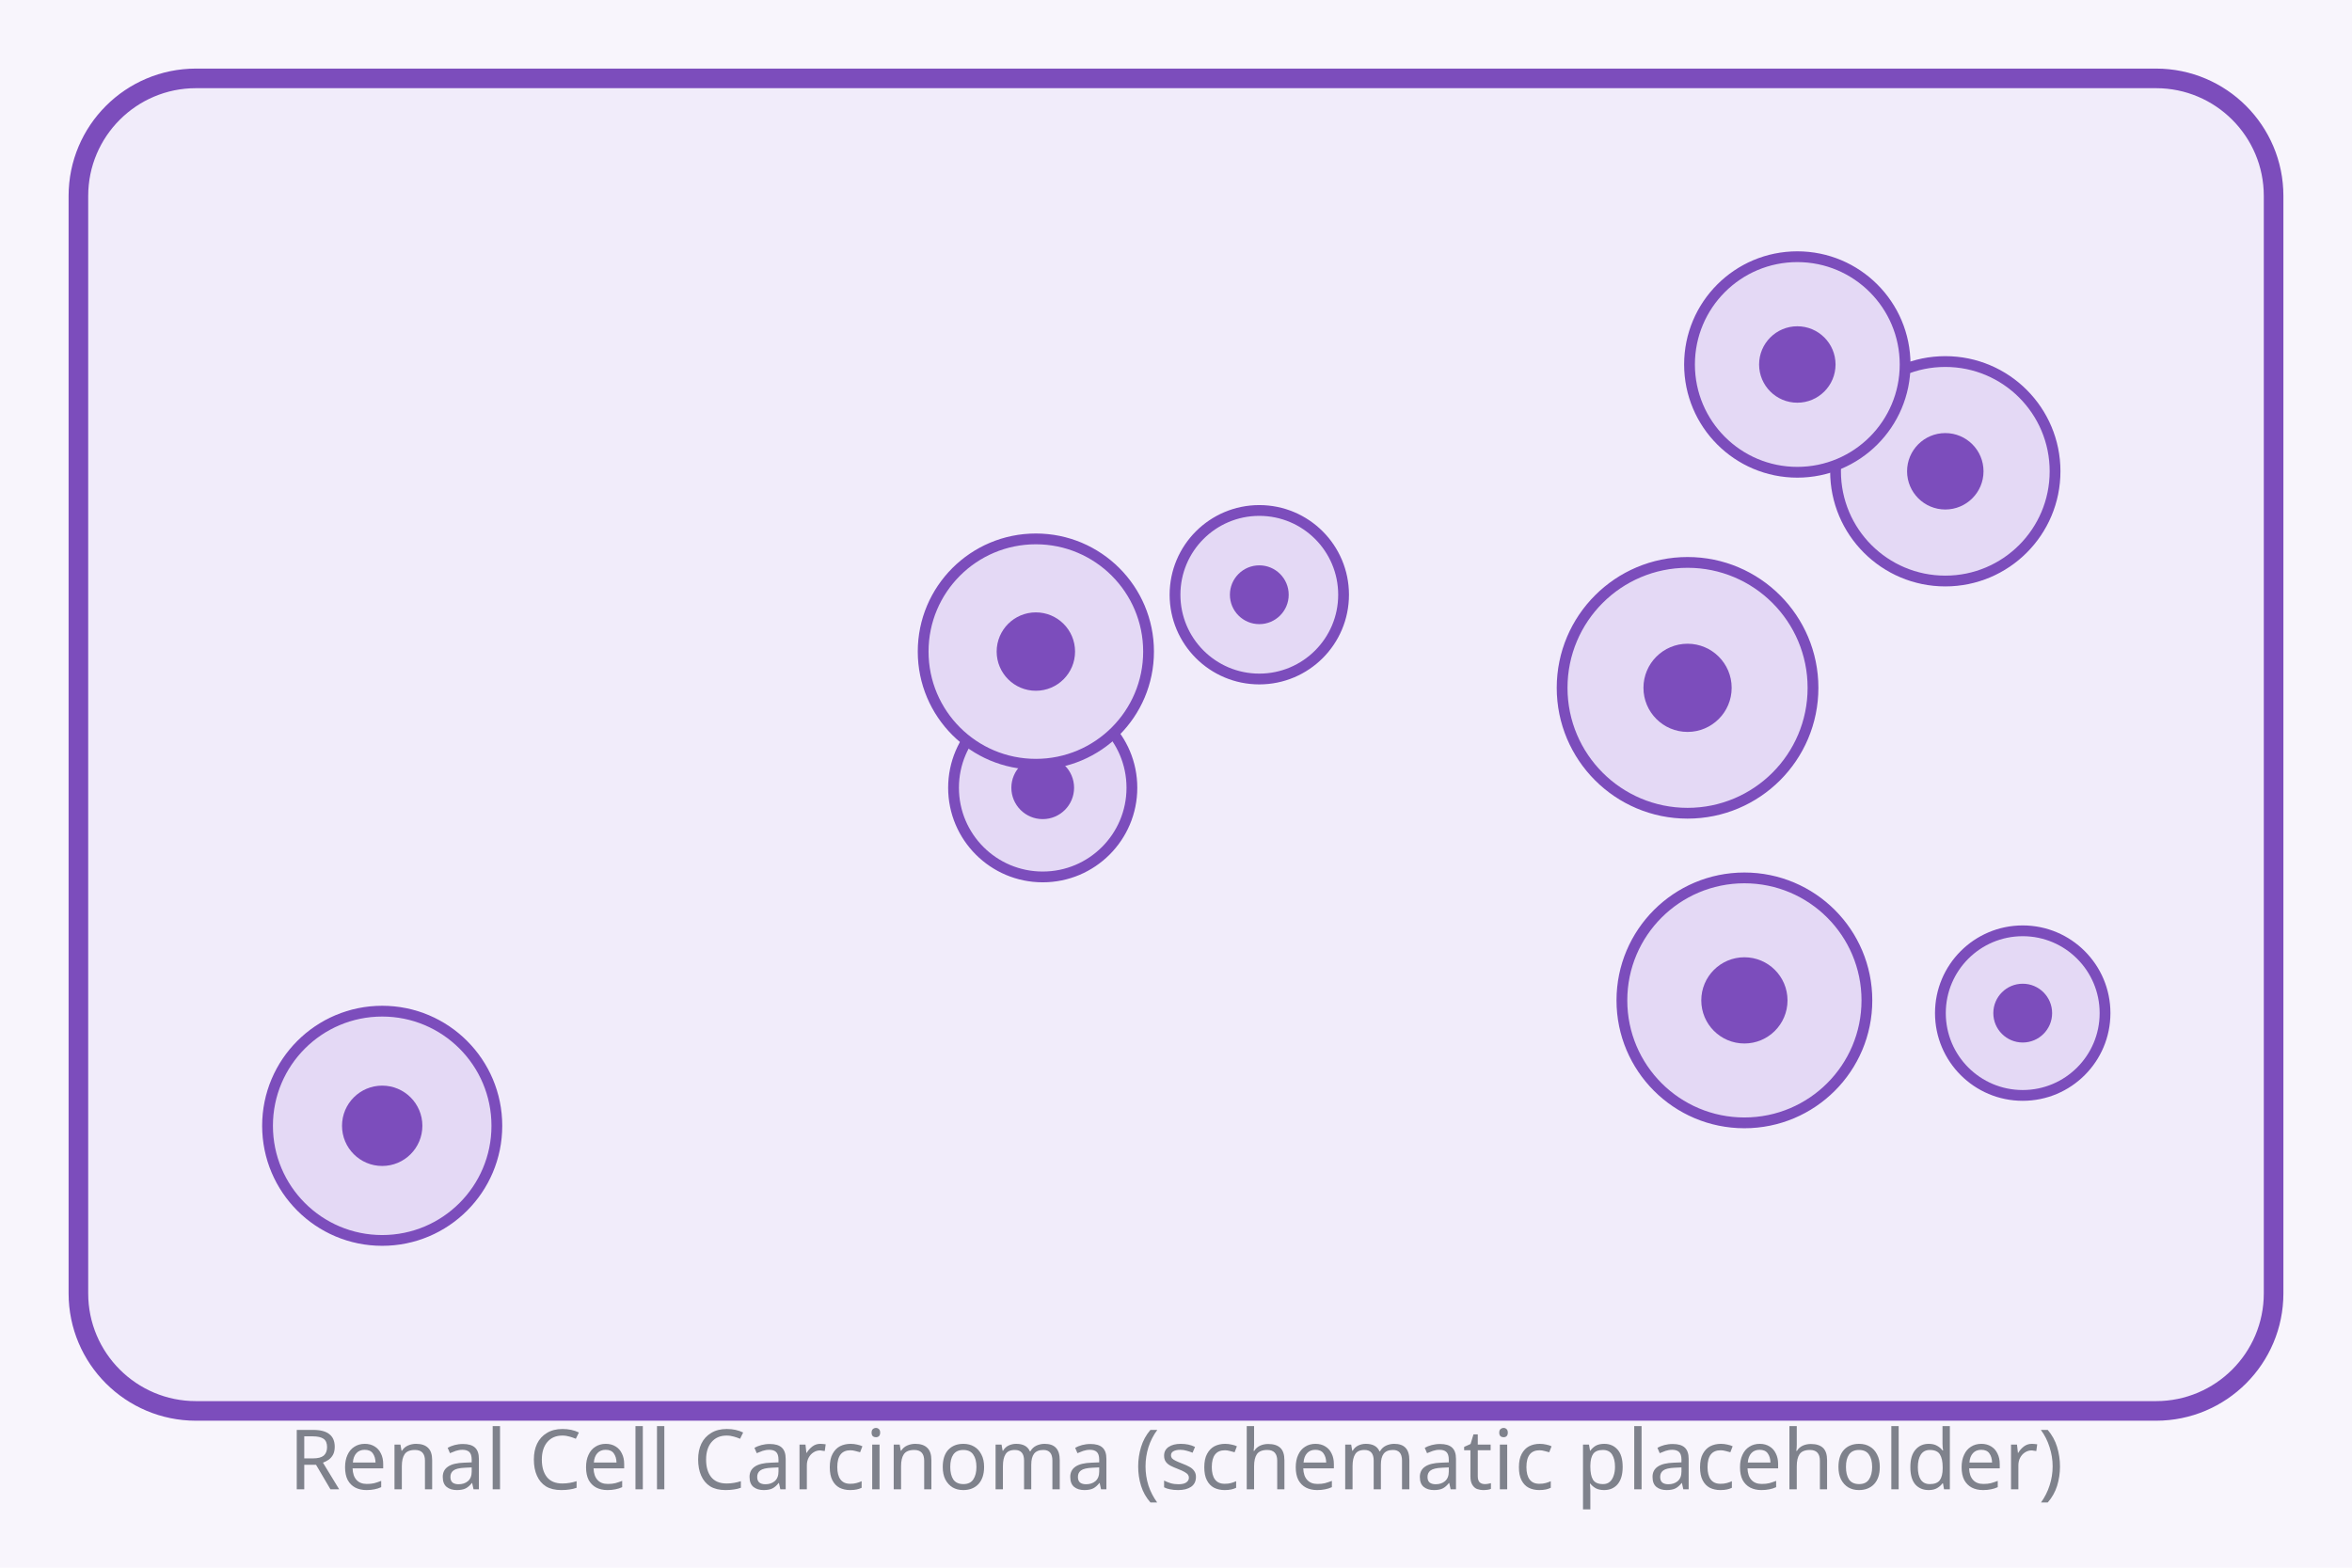
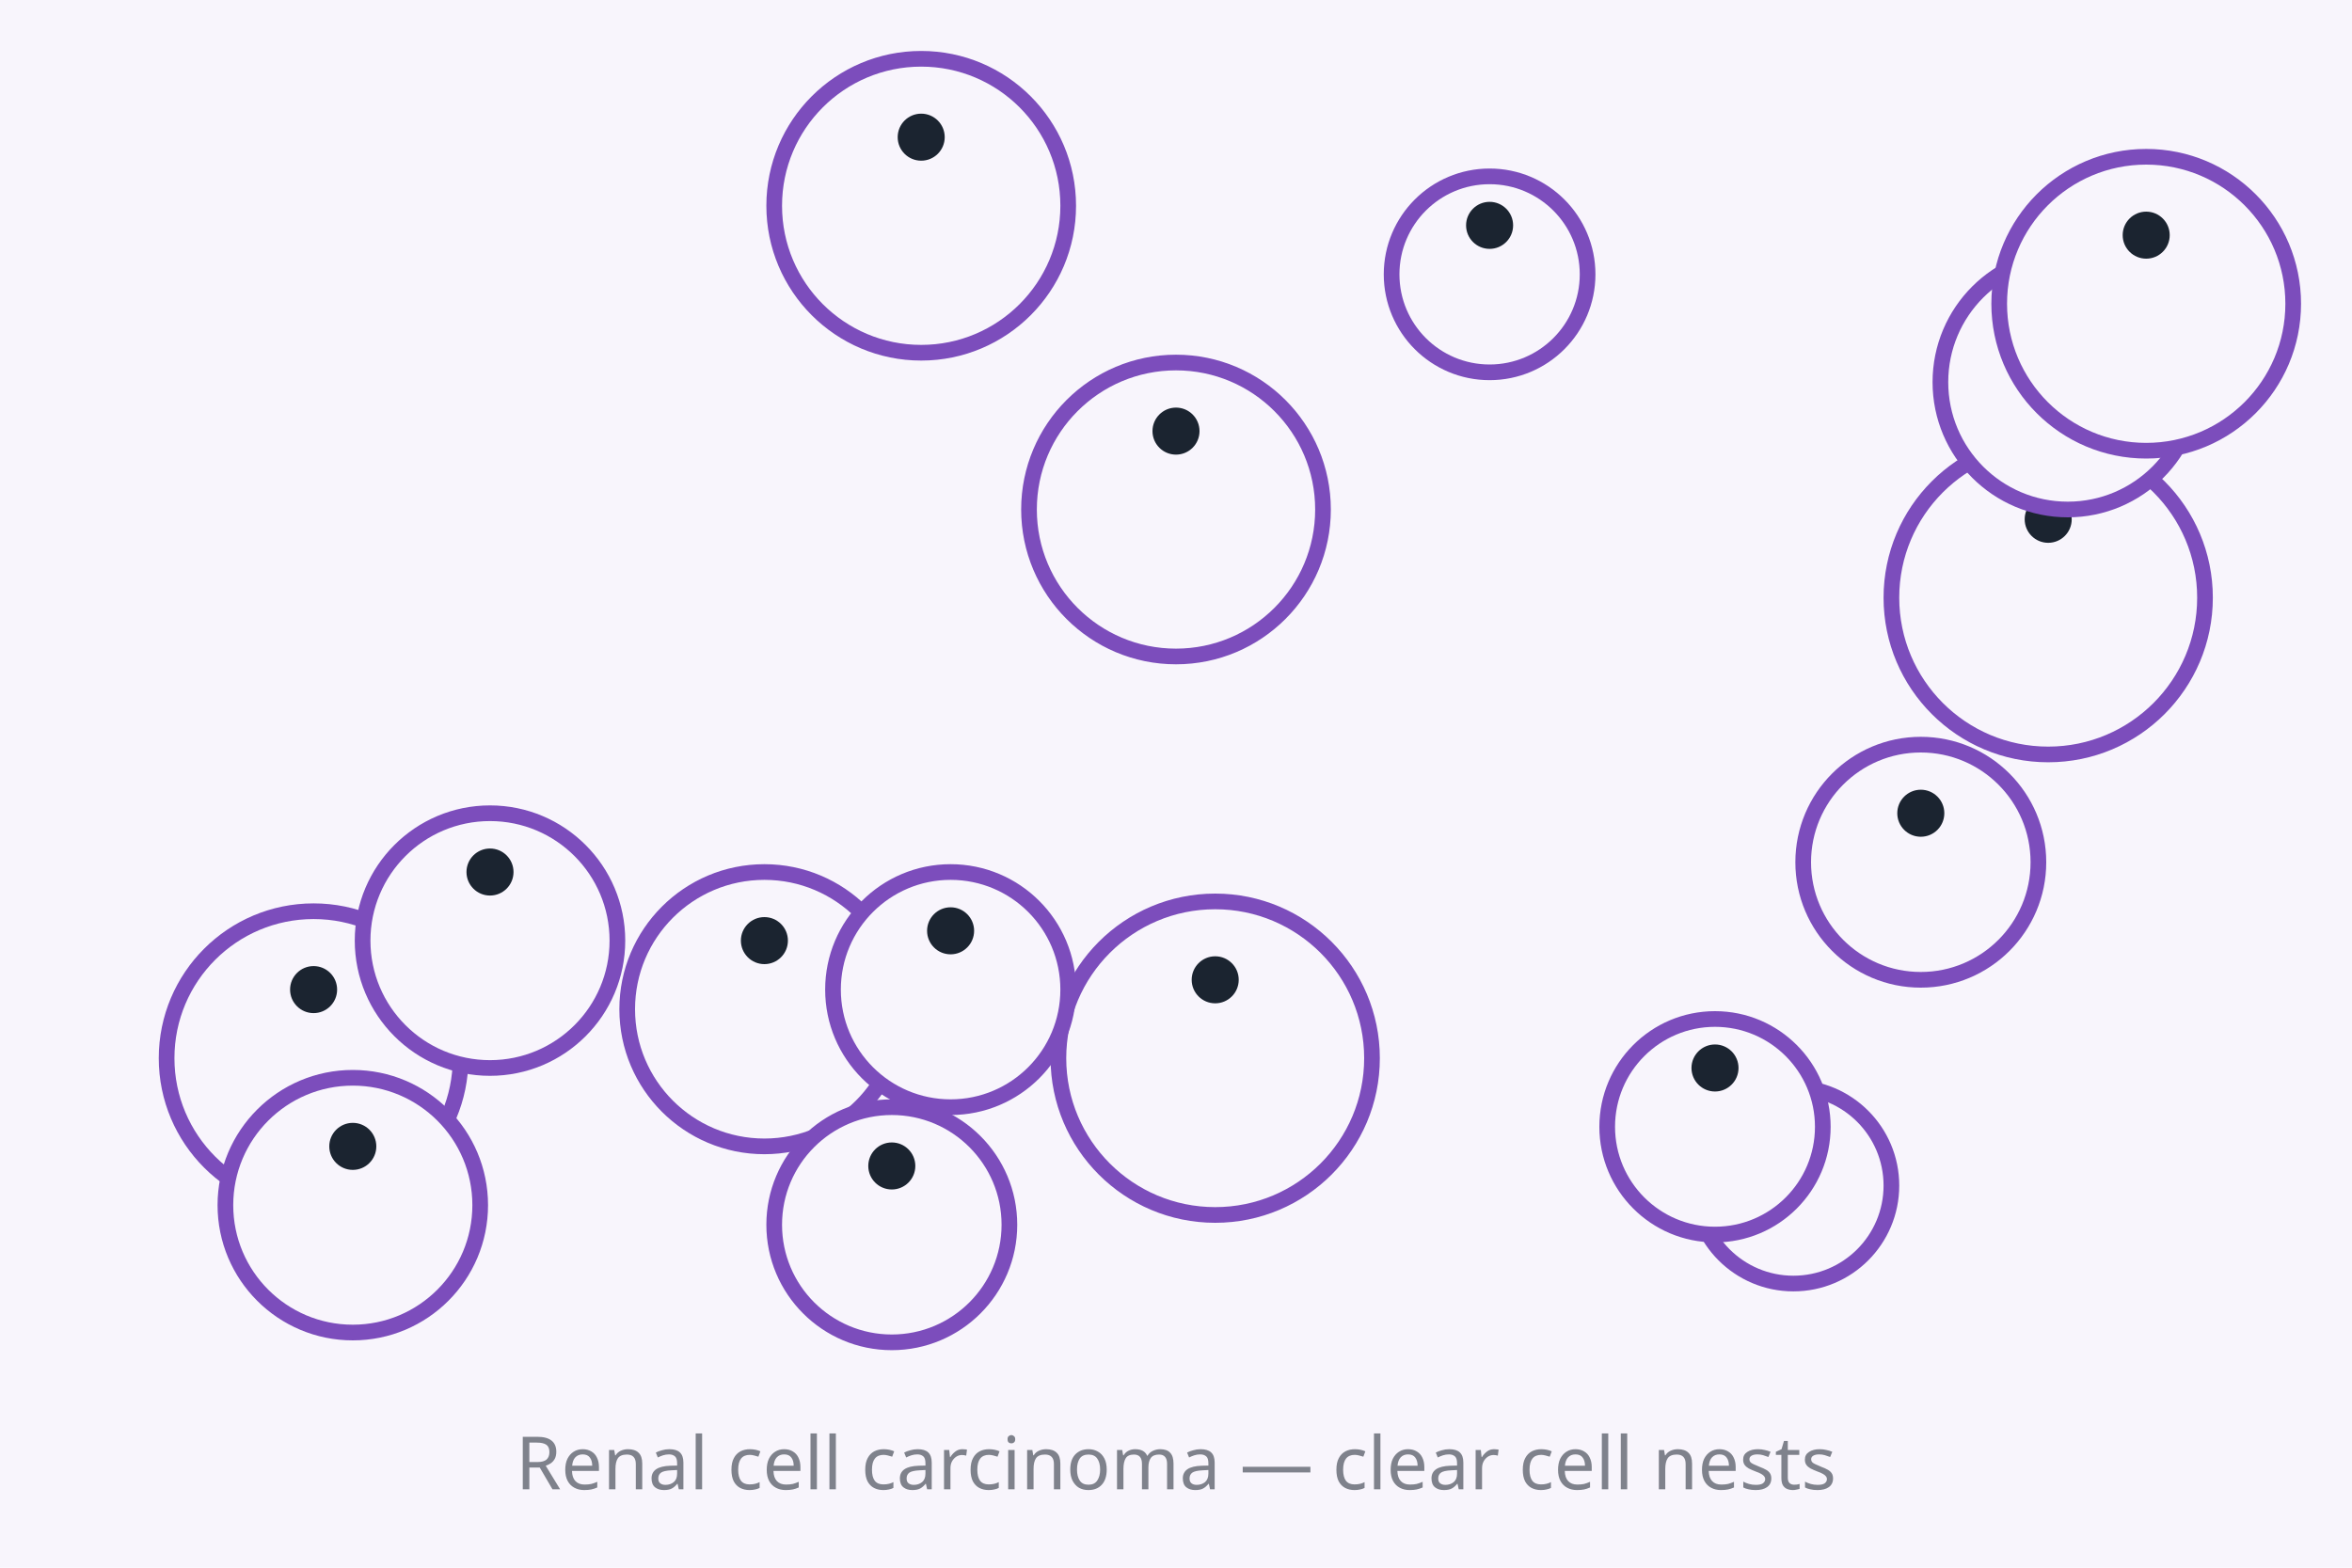
<svg xmlns="http://www.w3.org/2000/svg" viewBox="0 0 240 160" width="240" height="160">
  <rect width="240" height="160" fill="#f8f5fc" />
-   <rect x="8" y="8" width="224" height="136" rx="12" fill="#F1ECFA" stroke="#7C4DBC" stroke-width="2" />
-   <circle cx="198.5" cy="48.1" r="11.2" fill="#E4D9F5" stroke="#7C4DBC" stroke-width="1.1" />
-   <circle cx="198.5" cy="48.1" r="3.9" fill="#7C4DBC" />
-   <circle cx="106.4" cy="80.4" r="9.1" fill="#E4D9F5" stroke="#7C4DBC" stroke-width="1.1" />
-   <circle cx="106.4" cy="80.4" r="3.2" fill="#7C4DBC" />
-   <circle cx="39.0" cy="114.9" r="11.7" fill="#E4D9F5" stroke="#7C4DBC" stroke-width="1.1" />
-   <circle cx="39.0" cy="114.9" r="4.1" fill="#7C4DBC" />
-   <circle cx="105.7" cy="66.5" r="11.5" fill="#E4D9F5" stroke="#7C4DBC" stroke-width="1.1" />
-   <circle cx="105.7" cy="66.5" r="4.0" fill="#7C4DBC" />
-   <circle cx="206.4" cy="103.4" r="8.4" fill="#E4D9F5" stroke="#7C4DBC" stroke-width="1.1" />
-   <circle cx="206.4" cy="103.4" r="3.0" fill="#7C4DBC" />
-   <circle cx="178.0" cy="102.1" r="12.5" fill="#E4D9F5" stroke="#7C4DBC" stroke-width="1.1" />
-   <circle cx="178.0" cy="102.1" r="4.4" fill="#7C4DBC" />
-   <circle cx="172.2" cy="70.2" r="12.8" fill="#E4D9F5" stroke="#7C4DBC" stroke-width="1.1" />
-   <circle cx="172.2" cy="70.2" r="4.5" fill="#7C4DBC" />
-   <circle cx="128.5" cy="60.7" r="8.6" fill="#E4D9F5" stroke="#7C4DBC" stroke-width="1.1" />
-   <circle cx="128.5" cy="60.7" r="3.0" fill="#7C4DBC" />
-   <circle cx="183.4" cy="37.2" r="11.0" fill="#E4D9F5" stroke="#7C4DBC" stroke-width="1.1" />
-   <circle cx="183.4" cy="37.2" r="3.9" fill="#7C4DBC" />
-   <text x="120.0" y="152" font-family="sans-serif" font-size="8.5" fill="#1b2430" text-anchor="middle" opacity="0.55">Renal Cell Carcinoma (schematic placeholder)</text>
+   <circle cx="124" cy="108" r="16" fill="#f8f5fc" stroke="#7C4DBC" stroke-width="1.6" />
+   <circle cx="124" cy="100" r="2.4" fill="#1b2430" />
+   <circle cx="78" cy="103" r="14" fill="#f8f5fc" stroke="#7C4DBC" stroke-width="1.6" />
+   <circle cx="78" cy="96" r="2.4" fill="#1b2430" />
+   <circle cx="152" cy="28" r="10" fill="#f8f5fc" stroke="#7C4DBC" stroke-width="1.6" />
+   <circle cx="152" cy="23" r="2.4" fill="#1b2430" />
+   <circle cx="97" cy="101" r="12" fill="#f8f5fc" stroke="#7C4DBC" stroke-width="1.6" />
+   <circle cx="97" cy="95" r="2.4" fill="#1b2430" />
+   <circle cx="120" cy="52" r="15" fill="#f8f5fc" stroke="#7C4DBC" stroke-width="1.6" />
+   <circle cx="120" cy="44" r="2.4" fill="#1b2430" />
+   <circle cx="209" cy="61" r="16" fill="#f8f5fc" stroke="#7C4DBC" stroke-width="1.6" />
+   <circle cx="209" cy="53" r="2.4" fill="#1b2430" />
+   <circle cx="32" cy="108" r="15" fill="#f8f5fc" stroke="#7C4DBC" stroke-width="1.6" />
+   <circle cx="32" cy="101" r="2.4" fill="#1b2430" />
+   <circle cx="50" cy="96" r="13" fill="#f8f5fc" stroke="#7C4DBC" stroke-width="1.6" />
+   <circle cx="50" cy="89" r="2.4" fill="#1b2430" />
+   <circle cx="211" cy="39" r="13" fill="#f8f5fc" stroke="#7C4DBC" stroke-width="1.6" />
+   <circle cx="211" cy="33" r="2.4" fill="#1b2430" />
+   <circle cx="196" cy="88" r="12" fill="#f8f5fc" stroke="#7C4DBC" stroke-width="1.6" />
+   <circle cx="196" cy="83" r="2.4" fill="#1b2430" />
+   <circle cx="36" cy="123" r="13" fill="#f8f5fc" stroke="#7C4DBC" stroke-width="1.6" />
+   <circle cx="36" cy="117" r="2.4" fill="#1b2430" />
+   <circle cx="219" cy="31" r="15" fill="#f8f5fc" stroke="#7C4DBC" stroke-width="1.6" />
+   <circle cx="219" cy="24" r="2.4" fill="#1b2430" />
+   <circle cx="183" cy="121" r="10" fill="#f8f5fc" stroke="#7C4DBC" stroke-width="1.6" />
+   <circle cx="183" cy="116" r="2.4" fill="#1b2430" />
+   <circle cx="94" cy="21" r="15" fill="#f8f5fc" stroke="#7C4DBC" stroke-width="1.6" />
+   <circle cx="94" cy="14" r="2.4" fill="#1b2430" />
+   <circle cx="91" cy="125" r="12" fill="#f8f5fc" stroke="#7C4DBC" stroke-width="1.6" />
+   <circle cx="91" cy="119" r="2.4" fill="#1b2430" />
+   <circle cx="175" cy="115" r="11" fill="#f8f5fc" stroke="#7C4DBC" stroke-width="1.6" />
+   <circle cx="175" cy="109" r="2.4" fill="#1b2430" />
+   <text x="120.0" y="152" font-family="sans-serif" font-size="7.5" fill="#1b2430" text-anchor="middle" opacity="0.55">Renal cell carcinoma — clear cell nests</text>
</svg>
